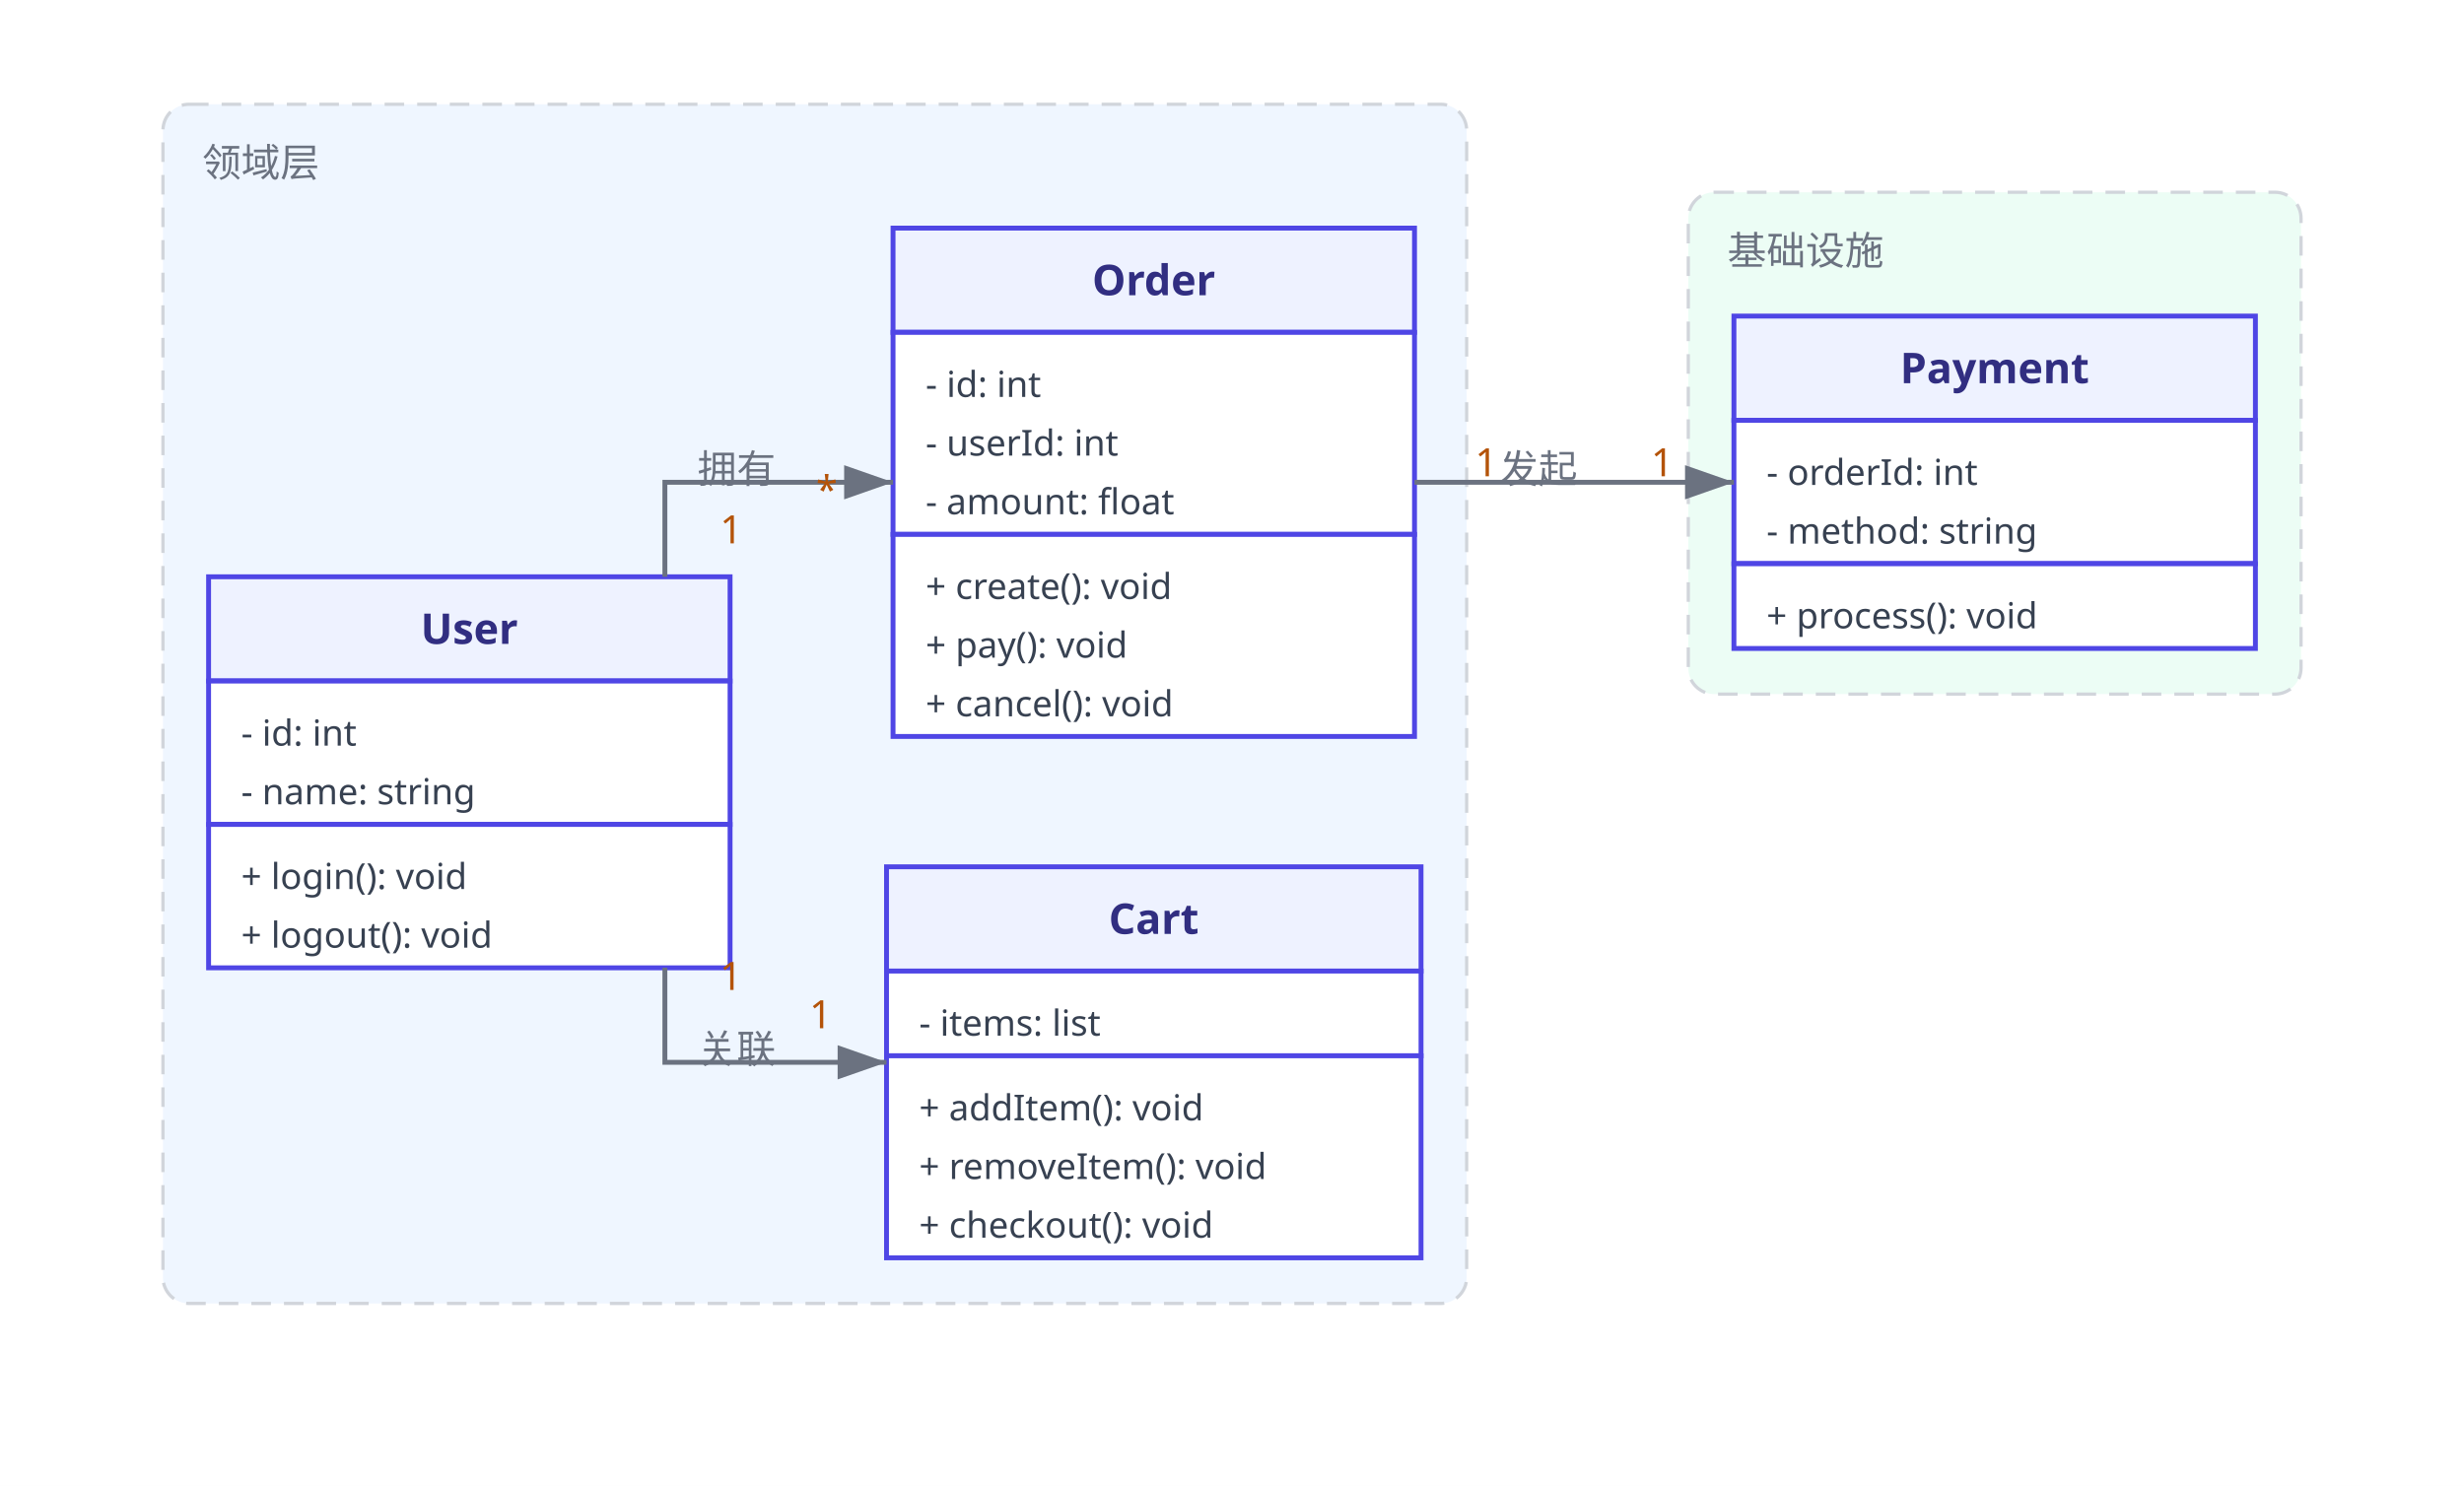
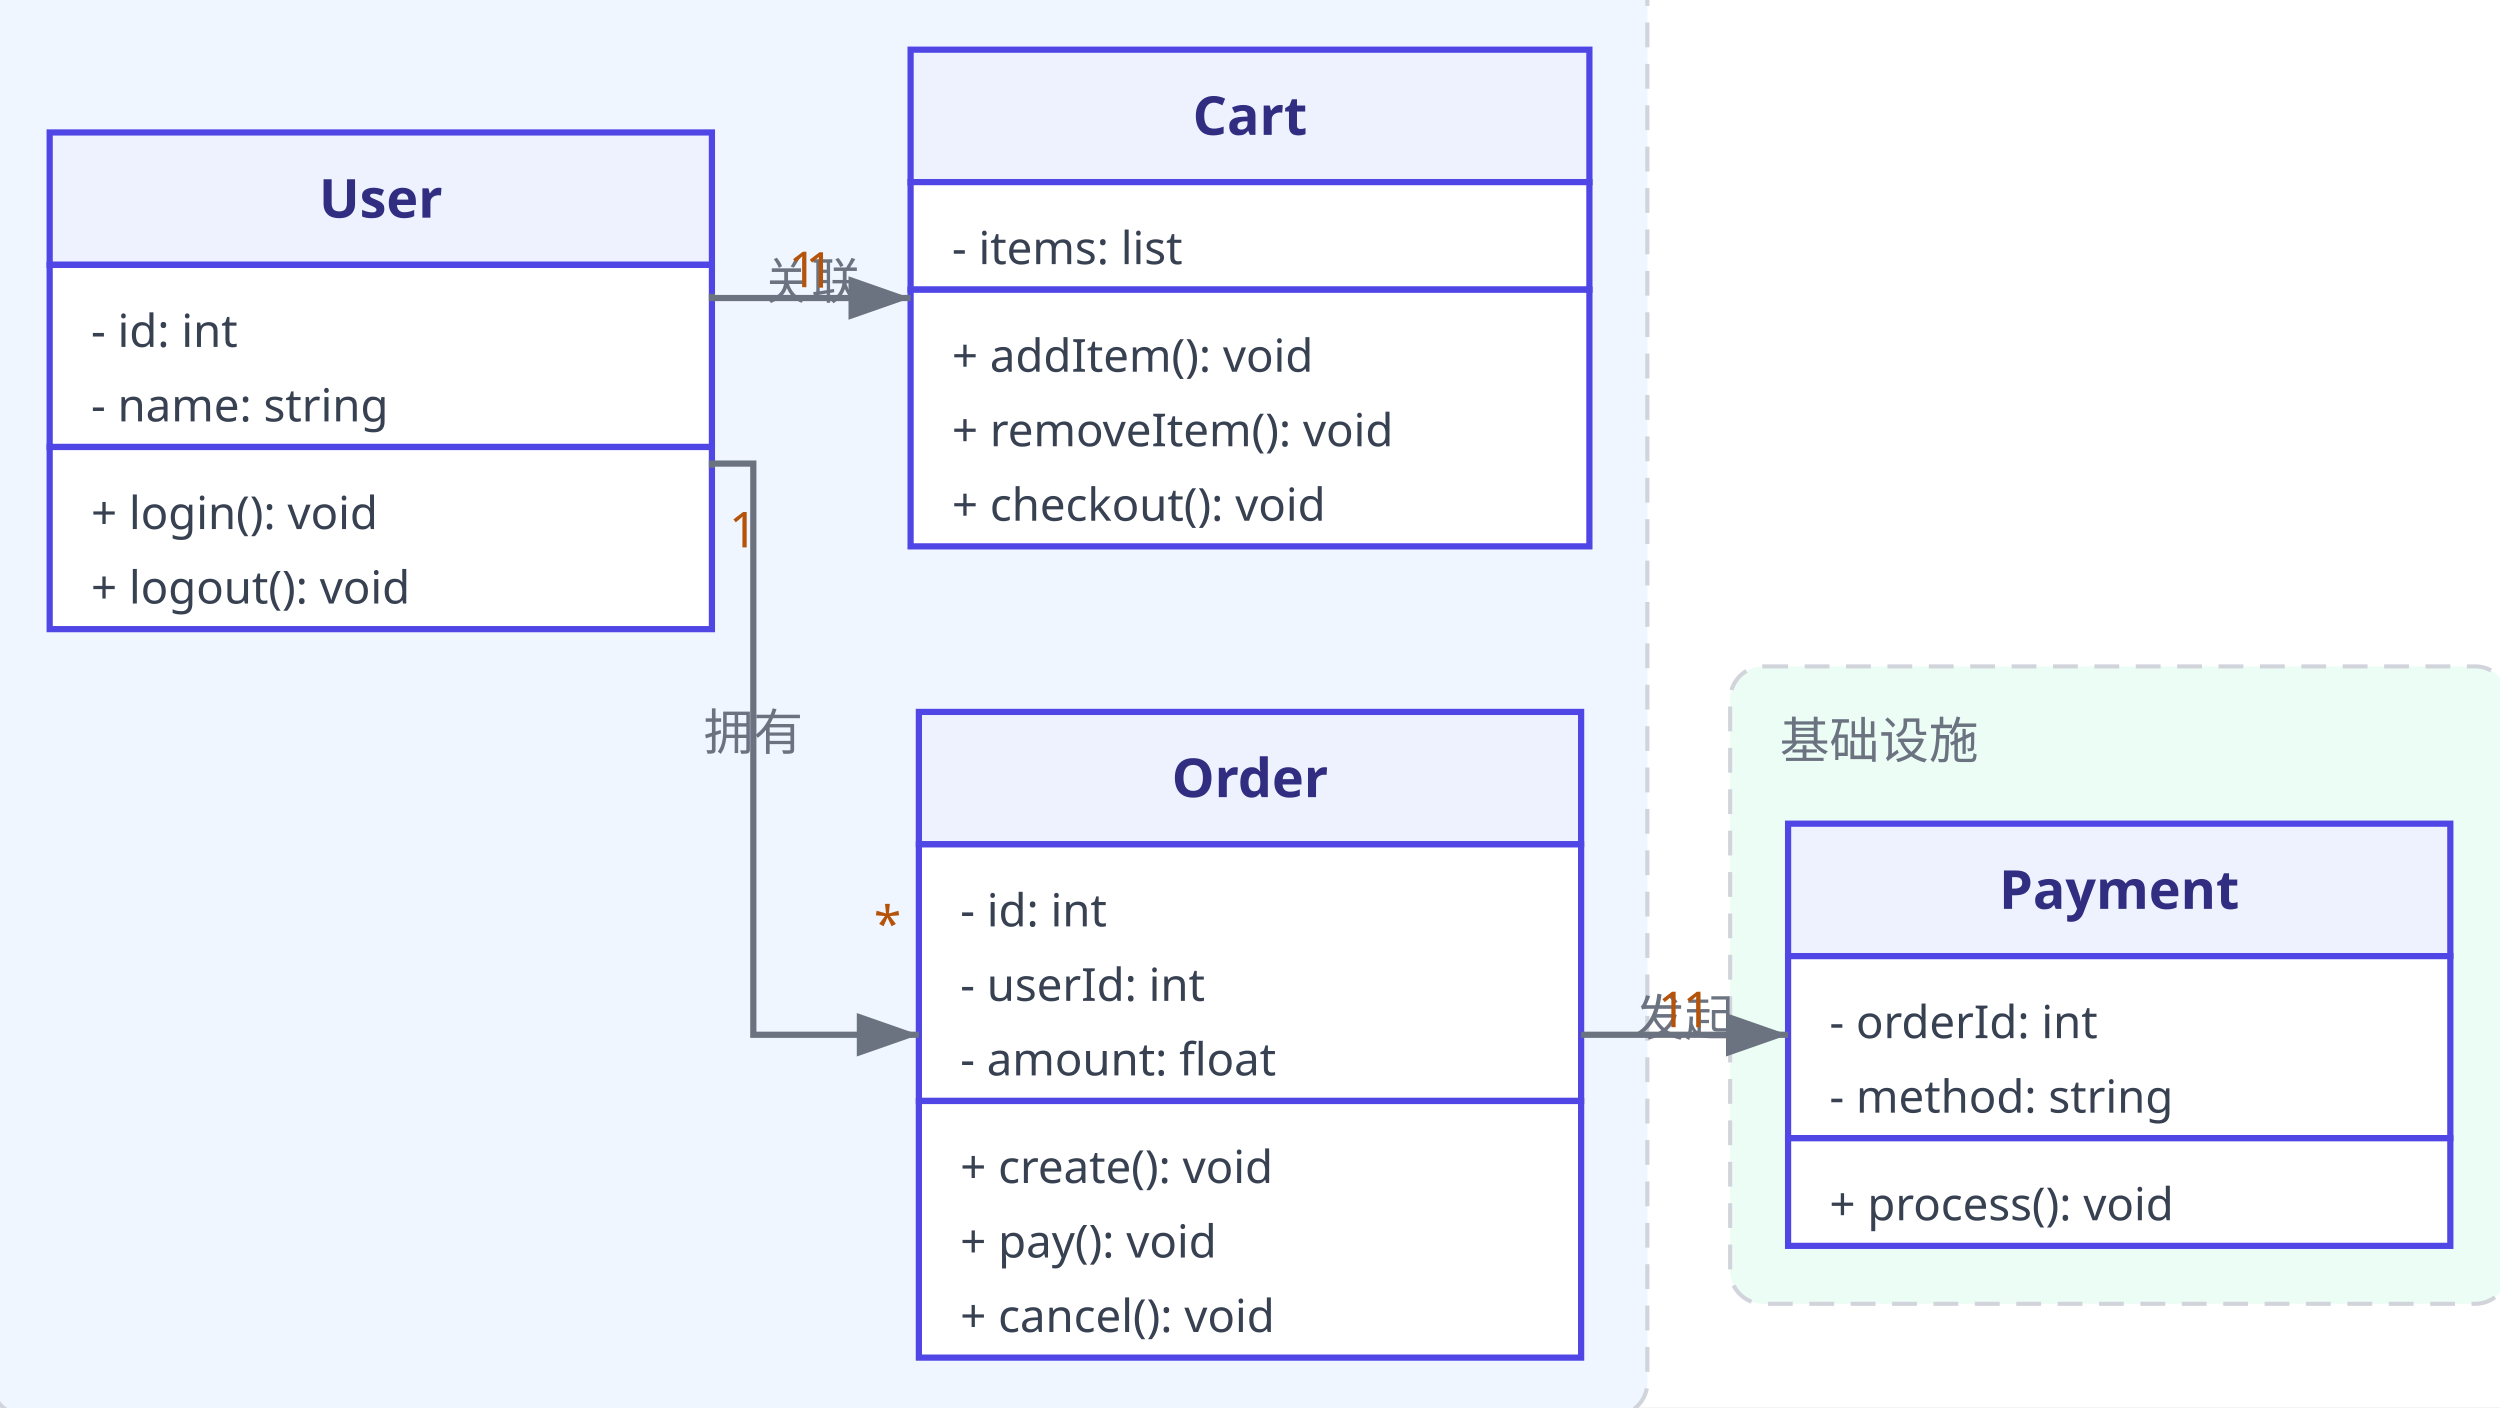
- <svg xmlns="http://www.w3.org/2000/svg" width="756" height="456" viewBox="0 0 756 456">
+ <svg xmlns="http://www.w3.org/2000/svg" width="604" height="340" viewBox="0 0 604 340">
  <defs>
    <marker id="arrowhead" markerWidth="10" markerHeight="7" refX="10" refY="3.5" orient="auto">
      <polygon points="0 0, 10 3.5, 0 7" fill="#6b7280" />
    </marker>
    <marker id="arrowhead-purple" markerWidth="10" markerHeight="7" refX="10" refY="3.5" orient="auto">
      <polygon points="0 0, 10 3.5, 0 7" fill="#7c3aed" />
    </marker>
  </defs>
  <style>.lgdl-anchors,.lgdl-edge-anchors{opacity:0;pointer-events:none;transition:opacity .12s ease}.lgdl-node:hover + .lgdl-anchors,.lgdl-class:hover + .lgdl-anchors,.lgdl-group:hover + .lgdl-anchors,.lgdl-lane:hover + .lgdl-anchors{opacity:1}.lgdl-edge:hover + .lgdl-edge-anchors,.lgdl-aggregate-edge:hover + .lgdl-edge-anchors{opacity:1}.lgdl-node.lgdl-hovered + .lgdl-anchors,.lgdl-class.lgdl-hovered + .lgdl-anchors,.lgdl-group.lgdl-hovered + .lgdl-anchors,.lgdl-lane.lgdl-hovered + .lgdl-anchors{opacity:1}.lgdl-edge.lgdl-hovered + .lgdl-edge-anchors,.lgdl-aggregate-edge.lgdl-hovered + .lgdl-edge-anchors{opacity:1}.lgdl-hovered{filter:drop-shadow(0 0 3px rgba(79,70,229,.65))}</style>
-   <rect x="0" y="0" width="756" height="456" fill="#ffffff" />
+   <rect x="0" y="0" width="604" height="340" fill="#ffffff" />
  <g class="lgdl-group" data-lgdl-loc="groups[0]">
-     <rect x="50" y="32" width="400" height="368" rx="8" fill="#eff6ff" stroke="#d1d5db" stroke-dasharray="6 4" />
-     <text x="62" y="50" font-family="'Segoe UI', 'PingFang SC', 'Microsoft YaHei', sans-serif" font-size="12" fill="#6b7280" text-anchor="start" dominant-baseline="middle">领域层</text>
-   </g>
-   <g class="lgdl-anchors">
-     <circle cx="450.0" cy="216.0" r="3" fill="#64748b" />
-     <circle cx="450.0" cy="269.6" r="3" fill="#64748b" />
-     <circle cx="450.0" cy="331.5" r="3" fill="#64748b" />
-     <circle cx="434.0" cy="400.0" r="3" fill="#64748b" />
-     <circle cx="356.2" cy="400.0" r="3" fill="#64748b" />
-     <circle cx="299.3" cy="400.0" r="3" fill="#64748b" />
-     <circle cx="250.0" cy="400.0" r="3" fill="#64748b" />
-     <circle cx="200.7" cy="400.0" r="3" fill="#64748b" />
-     <circle cx="143.8" cy="400.0" r="3" fill="#64748b" />
-     <circle cx="66.0" cy="400.0" r="3" fill="#64748b" />
-     <circle cx="50.0" cy="331.5" r="3" fill="#64748b" />
-     <circle cx="50.0" cy="269.6" r="3" fill="#64748b" />
-     <circle cx="50.0" cy="216.0" r="3" fill="#64748b" />
-     <circle cx="50.0" cy="162.4" r="3" fill="#64748b" />
-     <circle cx="50.0" cy="100.5" r="3" fill="#64748b" />
-     <circle cx="66.0" cy="32.0" r="3" fill="#64748b" />
-     <circle cx="143.8" cy="32.0" r="3" fill="#64748b" />
-     <circle cx="200.7" cy="32.0" r="3" fill="#64748b" />
-     <circle cx="250.0" cy="32.0" r="3" fill="#64748b" />
-     <circle cx="299.3" cy="32.0" r="3" fill="#64748b" />
-     <circle cx="356.2" cy="32.0" r="3" fill="#64748b" />
-     <circle cx="434.0" cy="32.0" r="3" fill="#64748b" />
-     <circle cx="450.0" cy="100.5" r="3" fill="#64748b" />
-     <circle cx="450.0" cy="162.4" r="3" fill="#64748b" />
+     <rect x="-2" y="-26" width="400" height="368" rx="8" fill="#eff6ff" stroke="#d1d5db" stroke-dasharray="6 4" />
+     <text x="10" y="-8" font-family="'Segoe UI', 'PingFang SC', 'Microsoft YaHei', sans-serif" font-size="12" fill="#6b7280" text-anchor="start" dominant-baseline="middle">领域层</text>
+   </g>
+   <g class="lgdl-anchors">
+     <circle cx="398.0" cy="158.0" r="3" fill="#64748b" />
+     <circle cx="398.0" cy="211.6" r="3" fill="#64748b" />
+     <circle cx="398.0" cy="273.5" r="3" fill="#64748b" />
+     <circle cx="382.0" cy="342.0" r="3" fill="#64748b" />
+     <circle cx="304.2" cy="342.0" r="3" fill="#64748b" />
+     <circle cx="247.3" cy="342.0" r="3" fill="#64748b" />
+     <circle cx="198.0" cy="342.0" r="3" fill="#64748b" />
+     <circle cx="148.7" cy="342.0" r="3" fill="#64748b" />
+     <circle cx="91.8" cy="342.0" r="3" fill="#64748b" />
+     <circle cx="14.0" cy="342.0" r="3" fill="#64748b" />
+     <circle cx="-2.0" cy="273.5" r="3" fill="#64748b" />
+     <circle cx="-2.0" cy="211.6" r="3" fill="#64748b" />
+     <circle cx="-2.0" cy="158.0" r="3" fill="#64748b" />
+     <circle cx="-2.0" cy="104.4" r="3" fill="#64748b" />
+     <circle cx="-2.0" cy="42.5" r="3" fill="#64748b" />
+     <circle cx="14.0" cy="-26.0" r="3" fill="#64748b" />
+     <circle cx="91.8" cy="-26.0" r="3" fill="#64748b" />
+     <circle cx="148.7" cy="-26.0" r="3" fill="#64748b" />
+     <circle cx="198.0" cy="-26.0" r="3" fill="#64748b" />
+     <circle cx="247.3" cy="-26.0" r="3" fill="#64748b" />
+     <circle cx="304.2" cy="-26.0" r="3" fill="#64748b" />
+     <circle cx="382.0" cy="-26.0" r="3" fill="#64748b" />
+     <circle cx="398.0" cy="42.5" r="3" fill="#64748b" />
+     <circle cx="398.0" cy="104.4" r="3" fill="#64748b" />
  </g>
  <g class="lgdl-group" data-lgdl-loc="groups[1]">
-     <rect x="518" y="59" width="188" height="154" rx="8" fill="#ecfdf5" stroke="#d1d5db" stroke-dasharray="6 4" />
-     <text x="530" y="77" font-family="'Segoe UI', 'PingFang SC', 'Microsoft YaHei', sans-serif" font-size="12" fill="#6b7280" text-anchor="start" dominant-baseline="middle">基础设施</text>
-   </g>
-   <g class="lgdl-anchors">
-     <circle cx="706.0" cy="136.0" r="3" fill="#64748b" />
-     <circle cx="706.0" cy="161.2" r="3" fill="#64748b" />
-     <circle cx="706.0" cy="190.3" r="3" fill="#64748b" />
-     <circle cx="689.0" cy="213.0" r="3" fill="#64748b" />
-     <circle cx="656.5" cy="213.0" r="3" fill="#64748b" />
-     <circle cx="632.6" cy="213.0" r="3" fill="#64748b" />
-     <circle cx="612.0" cy="213.0" r="3" fill="#64748b" />
-     <circle cx="591.4" cy="213.0" r="3" fill="#64748b" />
-     <circle cx="567.5" cy="213.0" r="3" fill="#64748b" />
-     <circle cx="535.0" cy="213.0" r="3" fill="#64748b" />
-     <circle cx="518.0" cy="190.3" r="3" fill="#64748b" />
-     <circle cx="518.0" cy="161.2" r="3" fill="#64748b" />
-     <circle cx="518.0" cy="136.0" r="3" fill="#64748b" />
-     <circle cx="518.0" cy="110.8" r="3" fill="#64748b" />
-     <circle cx="518.0" cy="81.7" r="3" fill="#64748b" />
-     <circle cx="535.0" cy="59.0" r="3" fill="#64748b" />
-     <circle cx="567.5" cy="59.0" r="3" fill="#64748b" />
-     <circle cx="591.4" cy="59.0" r="3" fill="#64748b" />
-     <circle cx="612.0" cy="59.0" r="3" fill="#64748b" />
-     <circle cx="632.6" cy="59.0" r="3" fill="#64748b" />
-     <circle cx="656.5" cy="59.0" r="3" fill="#64748b" />
-     <circle cx="689.0" cy="59.0" r="3" fill="#64748b" />
-     <circle cx="706.0" cy="81.7" r="3" fill="#64748b" />
-     <circle cx="706.0" cy="110.8" r="3" fill="#64748b" />
+     <rect x="418" y="161" width="188" height="154" rx="8" fill="#ecfdf5" stroke="#d1d5db" stroke-dasharray="6 4" />
+     <text x="430" y="179" font-family="'Segoe UI', 'PingFang SC', 'Microsoft YaHei', sans-serif" font-size="12" fill="#6b7280" text-anchor="start" dominant-baseline="middle">基础设施</text>
+   </g>
+   <g class="lgdl-anchors">
+     <circle cx="606.0" cy="238.0" r="3" fill="#64748b" />
+     <circle cx="606.0" cy="263.2" r="3" fill="#64748b" />
+     <circle cx="606.0" cy="292.3" r="3" fill="#64748b" />
+     <circle cx="589.0" cy="315.0" r="3" fill="#64748b" />
+     <circle cx="556.5" cy="315.0" r="3" fill="#64748b" />
+     <circle cx="532.6" cy="315.0" r="3" fill="#64748b" />
+     <circle cx="512.0" cy="315.0" r="3" fill="#64748b" />
+     <circle cx="491.4" cy="315.0" r="3" fill="#64748b" />
+     <circle cx="467.5" cy="315.0" r="3" fill="#64748b" />
+     <circle cx="435.0" cy="315.0" r="3" fill="#64748b" />
+     <circle cx="418.0" cy="292.3" r="3" fill="#64748b" />
+     <circle cx="418.0" cy="263.2" r="3" fill="#64748b" />
+     <circle cx="418.0" cy="238.0" r="3" fill="#64748b" />
+     <circle cx="418.0" cy="212.8" r="3" fill="#64748b" />
+     <circle cx="418.0" cy="183.7" r="3" fill="#64748b" />
+     <circle cx="435.0" cy="161.0" r="3" fill="#64748b" />
+     <circle cx="467.5" cy="161.0" r="3" fill="#64748b" />
+     <circle cx="491.4" cy="161.0" r="3" fill="#64748b" />
+     <circle cx="512.0" cy="161.0" r="3" fill="#64748b" />
+     <circle cx="532.6" cy="161.0" r="3" fill="#64748b" />
+     <circle cx="556.5" cy="161.0" r="3" fill="#64748b" />
+     <circle cx="589.0" cy="161.0" r="3" fill="#64748b" />
+     <circle cx="606.0" cy="183.7" r="3" fill="#64748b" />
+     <circle cx="606.0" cy="212.8" r="3" fill="#64748b" />
  </g>
  <g class="lgdl-class" data-lgdl-loc="nodes[0]">
-     <rect x="64" y="177" width="160" height="32" fill="#eef2ff" stroke="#4f46e5" stroke-width="1.5" />
-     <text x="144" y="193" font-family="'Segoe UI', 'PingFang SC', 'Microsoft YaHei', sans-serif" font-size="13" font-weight="bold" fill="#312e81" text-anchor="middle" dominant-baseline="middle">User</text>
-     <line x1="64" y1="209" x2="224" y2="209" stroke="#4f46e5" stroke-width="1.5" />
-     <rect x="64" y="209" width="160" height="44" fill="#ffffff" stroke="#4f46e5" stroke-width="1.5" />
-     <text data-lgdl-loc="nodes[0].members[0]" x="74" y="225" font-family="'Segoe UI', 'PingFang SC', 'Microsoft YaHei', sans-serif" font-size="11" fill="#374151" text-anchor="start" dominant-baseline="middle">- id: int</text>
-     <text data-lgdl-loc="nodes[0].members[1]" x="74" y="243" font-family="'Segoe UI', 'PingFang SC', 'Microsoft YaHei', sans-serif" font-size="11" fill="#374151" text-anchor="start" dominant-baseline="middle">- name: string</text>
-     <line x1="64" y1="253" x2="224" y2="253" stroke="#4f46e5" stroke-width="1.5" />
-     <rect x="64" y="253" width="160" height="44" fill="#ffffff" stroke="#4f46e5" stroke-width="1.5" />
-     <text data-lgdl-loc="nodes[0].members[2]" x="74" y="269" font-family="'Segoe UI', 'PingFang SC', 'Microsoft YaHei', sans-serif" font-size="11" fill="#374151" text-anchor="start" dominant-baseline="middle">+ login(): void</text>
-     <text data-lgdl-loc="nodes[0].members[3]" x="74" y="287" font-family="'Segoe UI', 'PingFang SC', 'Microsoft YaHei', sans-serif" font-size="11" fill="#374151" text-anchor="start" dominant-baseline="middle">+ logout(): void</text>
-   </g>
-   <g class="lgdl-anchors">
-     <circle cx="224.0" cy="237.0" r="3" fill="#4f46e5" />
-     <circle cx="224.0" cy="258.4" r="3" fill="#4f46e5" />
-     <circle cx="224.0" cy="283.2" r="3" fill="#4f46e5" />
-     <circle cx="204.0" cy="297.0" r="3" fill="#4f46e5" />
-     <circle cx="178.6" cy="297.0" r="3" fill="#4f46e5" />
-     <circle cx="160.1" cy="297.0" r="3" fill="#4f46e5" />
-     <circle cx="144.0" cy="297.0" r="3" fill="#4f46e5" />
-     <circle cx="127.9" cy="297.0" r="3" fill="#4f46e5" />
-     <circle cx="109.4" cy="297.0" r="3" fill="#4f46e5" />
-     <circle cx="84.0" cy="297.0" r="3" fill="#4f46e5" />
-     <circle cx="64.0" cy="283.2" r="3" fill="#4f46e5" />
-     <circle cx="64.0" cy="258.4" r="3" fill="#4f46e5" />
-     <circle cx="64.0" cy="237.0" r="3" fill="#4f46e5" />
-     <circle cx="64.0" cy="215.6" r="3" fill="#4f46e5" />
-     <circle cx="64.0" cy="190.8" r="3" fill="#4f46e5" />
-     <circle cx="84.0" cy="177.0" r="3" fill="#4f46e5" />
-     <circle cx="109.4" cy="177.0" r="3" fill="#4f46e5" />
-     <circle cx="127.9" cy="177.0" r="3" fill="#4f46e5" />
-     <circle cx="144.0" cy="177.0" r="3" fill="#4f46e5" />
-     <circle cx="160.1" cy="177.0" r="3" fill="#4f46e5" />
-     <circle cx="178.6" cy="177.0" r="3" fill="#4f46e5" />
-     <circle cx="204.0" cy="177.0" r="3" fill="#4f46e5" />
-     <circle cx="224.0" cy="190.8" r="3" fill="#4f46e5" />
-     <circle cx="224.0" cy="215.6" r="3" fill="#4f46e5" />
+     <rect x="12" y="32" width="160" height="32" fill="#eef2ff" stroke="#4f46e5" stroke-width="1.5" />
+     <text x="92" y="48" font-family="'Segoe UI', 'PingFang SC', 'Microsoft YaHei', sans-serif" font-size="13" font-weight="bold" fill="#312e81" text-anchor="middle" dominant-baseline="middle">User</text>
+     <line x1="12" y1="64" x2="172" y2="64" stroke="#4f46e5" stroke-width="1.5" />
+     <rect x="12" y="64" width="160" height="44" fill="#ffffff" stroke="#4f46e5" stroke-width="1.5" />
+     <text data-lgdl-loc="nodes[0].members[0]" x="22" y="80" font-family="'Segoe UI', 'PingFang SC', 'Microsoft YaHei', sans-serif" font-size="11" fill="#374151" text-anchor="start" dominant-baseline="middle">- id: int</text>
+     <text data-lgdl-loc="nodes[0].members[1]" x="22" y="98" font-family="'Segoe UI', 'PingFang SC', 'Microsoft YaHei', sans-serif" font-size="11" fill="#374151" text-anchor="start" dominant-baseline="middle">- name: string</text>
+     <line x1="12" y1="108" x2="172" y2="108" stroke="#4f46e5" stroke-width="1.5" />
+     <rect x="12" y="108" width="160" height="44" fill="#ffffff" stroke="#4f46e5" stroke-width="1.5" />
+     <text data-lgdl-loc="nodes[0].members[2]" x="22" y="124" font-family="'Segoe UI', 'PingFang SC', 'Microsoft YaHei', sans-serif" font-size="11" fill="#374151" text-anchor="start" dominant-baseline="middle">+ login(): void</text>
+     <text data-lgdl-loc="nodes[0].members[3]" x="22" y="142" font-family="'Segoe UI', 'PingFang SC', 'Microsoft YaHei', sans-serif" font-size="11" fill="#374151" text-anchor="start" dominant-baseline="middle">+ logout(): void</text>
+   </g>
+   <g class="lgdl-anchors">
+     <circle cx="172.0" cy="92.0" r="3" fill="#4f46e5" />
+     <circle cx="172.0" cy="113.4" r="3" fill="#4f46e5" />
+     <circle cx="172.0" cy="138.2" r="3" fill="#4f46e5" />
+     <circle cx="152.0" cy="152.0" r="3" fill="#4f46e5" />
+     <circle cx="126.6" cy="152.0" r="3" fill="#4f46e5" />
+     <circle cx="108.1" cy="152.0" r="3" fill="#4f46e5" />
+     <circle cx="92.0" cy="152.0" r="3" fill="#4f46e5" />
+     <circle cx="75.9" cy="152.0" r="3" fill="#4f46e5" />
+     <circle cx="57.4" cy="152.0" r="3" fill="#4f46e5" />
+     <circle cx="32.0" cy="152.0" r="3" fill="#4f46e5" />
+     <circle cx="12.0" cy="138.2" r="3" fill="#4f46e5" />
+     <circle cx="12.0" cy="113.4" r="3" fill="#4f46e5" />
+     <circle cx="12.0" cy="92.0" r="3" fill="#4f46e5" />
+     <circle cx="12.0" cy="70.6" r="3" fill="#4f46e5" />
+     <circle cx="12.0" cy="45.8" r="3" fill="#4f46e5" />
+     <circle cx="32.0" cy="32.0" r="3" fill="#4f46e5" />
+     <circle cx="57.4" cy="32.0" r="3" fill="#4f46e5" />
+     <circle cx="75.9" cy="32.0" r="3" fill="#4f46e5" />
+     <circle cx="92.0" cy="32.0" r="3" fill="#4f46e5" />
+     <circle cx="108.1" cy="32.0" r="3" fill="#4f46e5" />
+     <circle cx="126.6" cy="32.0" r="3" fill="#4f46e5" />
+     <circle cx="152.0" cy="32.0" r="3" fill="#4f46e5" />
+     <circle cx="172.0" cy="45.8" r="3" fill="#4f46e5" />
+     <circle cx="172.0" cy="70.6" r="3" fill="#4f46e5" />
  </g>
  <g class="lgdl-class" data-lgdl-loc="nodes[1]">
-     <rect x="274" y="70" width="160" height="32" fill="#eef2ff" stroke="#4f46e5" stroke-width="1.5" />
-     <text x="354" y="86" font-family="'Segoe UI', 'PingFang SC', 'Microsoft YaHei', sans-serif" font-size="13" font-weight="bold" fill="#312e81" text-anchor="middle" dominant-baseline="middle">Order</text>
-     <line x1="274" y1="102" x2="434" y2="102" stroke="#4f46e5" stroke-width="1.5" />
-     <rect x="274" y="102" width="160" height="62" fill="#ffffff" stroke="#4f46e5" stroke-width="1.5" />
-     <text data-lgdl-loc="nodes[1].members[0]" x="284" y="118" font-family="'Segoe UI', 'PingFang SC', 'Microsoft YaHei', sans-serif" font-size="11" fill="#374151" text-anchor="start" dominant-baseline="middle">- id: int</text>
-     <text data-lgdl-loc="nodes[1].members[1]" x="284" y="136" font-family="'Segoe UI', 'PingFang SC', 'Microsoft YaHei', sans-serif" font-size="11" fill="#374151" text-anchor="start" dominant-baseline="middle">- userId: int</text>
-     <text data-lgdl-loc="nodes[1].members[2]" x="284" y="154" font-family="'Segoe UI', 'PingFang SC', 'Microsoft YaHei', sans-serif" font-size="11" fill="#374151" text-anchor="start" dominant-baseline="middle">- amount: float</text>
-     <line x1="274" y1="164" x2="434" y2="164" stroke="#4f46e5" stroke-width="1.5" />
-     <rect x="274" y="164" width="160" height="62" fill="#ffffff" stroke="#4f46e5" stroke-width="1.5" />
-     <text data-lgdl-loc="nodes[1].members[3]" x="284" y="180" font-family="'Segoe UI', 'PingFang SC', 'Microsoft YaHei', sans-serif" font-size="11" fill="#374151" text-anchor="start" dominant-baseline="middle">+ create(): void</text>
-     <text data-lgdl-loc="nodes[1].members[4]" x="284" y="198" font-family="'Segoe UI', 'PingFang SC', 'Microsoft YaHei', sans-serif" font-size="11" fill="#374151" text-anchor="start" dominant-baseline="middle">+ pay(): void</text>
-     <text data-lgdl-loc="nodes[1].members[5]" x="284" y="216" font-family="'Segoe UI', 'PingFang SC', 'Microsoft YaHei', sans-serif" font-size="11" fill="#374151" text-anchor="start" dominant-baseline="middle">+ cancel(): void</text>
-   </g>
-   <g class="lgdl-anchors">
-     <circle cx="434.0" cy="148.0" r="3" fill="#4f46e5" />
-     <circle cx="434.0" cy="169.4" r="3" fill="#4f46e5" />
-     <circle cx="434.0" cy="194.2" r="3" fill="#4f46e5" />
-     <circle cx="431.1" cy="225.1" r="3" fill="#4f46e5" />
-     <circle cx="399.0" cy="226.0" r="3" fill="#4f46e5" />
-     <circle cx="374.9" cy="226.0" r="3" fill="#4f46e5" />
-     <circle cx="354.0" cy="226.0" r="3" fill="#4f46e5" />
-     <circle cx="333.1" cy="226.0" r="3" fill="#4f46e5" />
-     <circle cx="309.0" cy="226.0" r="3" fill="#4f46e5" />
-     <circle cx="276.9" cy="225.1" r="3" fill="#4f46e5" />
-     <circle cx="274.0" cy="194.2" r="3" fill="#4f46e5" />
-     <circle cx="274.0" cy="169.4" r="3" fill="#4f46e5" />
-     <circle cx="274.0" cy="148.0" r="3" fill="#4f46e5" />
-     <circle cx="274.0" cy="126.6" r="3" fill="#4f46e5" />
-     <circle cx="274.0" cy="101.8" r="3" fill="#4f46e5" />
-     <circle cx="276.9" cy="70.9" r="3" fill="#4f46e5" />
-     <circle cx="309.0" cy="70.0" r="3" fill="#4f46e5" />
-     <circle cx="333.1" cy="70.0" r="3" fill="#4f46e5" />
-     <circle cx="354.0" cy="70.0" r="3" fill="#4f46e5" />
-     <circle cx="374.9" cy="70.0" r="3" fill="#4f46e5" />
-     <circle cx="399.0" cy="70.0" r="3" fill="#4f46e5" />
-     <circle cx="431.1" cy="70.9" r="3" fill="#4f46e5" />
-     <circle cx="434.0" cy="101.8" r="3" fill="#4f46e5" />
-     <circle cx="434.0" cy="126.6" r="3" fill="#4f46e5" />
+     <rect x="222" y="172" width="160" height="32" fill="#eef2ff" stroke="#4f46e5" stroke-width="1.5" />
+     <text x="302" y="188" font-family="'Segoe UI', 'PingFang SC', 'Microsoft YaHei', sans-serif" font-size="13" font-weight="bold" fill="#312e81" text-anchor="middle" dominant-baseline="middle">Order</text>
+     <line x1="222" y1="204" x2="382" y2="204" stroke="#4f46e5" stroke-width="1.5" />
+     <rect x="222" y="204" width="160" height="62" fill="#ffffff" stroke="#4f46e5" stroke-width="1.5" />
+     <text data-lgdl-loc="nodes[1].members[0]" x="232" y="220" font-family="'Segoe UI', 'PingFang SC', 'Microsoft YaHei', sans-serif" font-size="11" fill="#374151" text-anchor="start" dominant-baseline="middle">- id: int</text>
+     <text data-lgdl-loc="nodes[1].members[1]" x="232" y="238" font-family="'Segoe UI', 'PingFang SC', 'Microsoft YaHei', sans-serif" font-size="11" fill="#374151" text-anchor="start" dominant-baseline="middle">- userId: int</text>
+     <text data-lgdl-loc="nodes[1].members[2]" x="232" y="256" font-family="'Segoe UI', 'PingFang SC', 'Microsoft YaHei', sans-serif" font-size="11" fill="#374151" text-anchor="start" dominant-baseline="middle">- amount: float</text>
+     <line x1="222" y1="266" x2="382" y2="266" stroke="#4f46e5" stroke-width="1.5" />
+     <rect x="222" y="266" width="160" height="62" fill="#ffffff" stroke="#4f46e5" stroke-width="1.5" />
+     <text data-lgdl-loc="nodes[1].members[3]" x="232" y="282" font-family="'Segoe UI', 'PingFang SC', 'Microsoft YaHei', sans-serif" font-size="11" fill="#374151" text-anchor="start" dominant-baseline="middle">+ create(): void</text>
+     <text data-lgdl-loc="nodes[1].members[4]" x="232" y="300" font-family="'Segoe UI', 'PingFang SC', 'Microsoft YaHei', sans-serif" font-size="11" fill="#374151" text-anchor="start" dominant-baseline="middle">+ pay(): void</text>
+     <text data-lgdl-loc="nodes[1].members[5]" x="232" y="318" font-family="'Segoe UI', 'PingFang SC', 'Microsoft YaHei', sans-serif" font-size="11" fill="#374151" text-anchor="start" dominant-baseline="middle">+ cancel(): void</text>
+   </g>
+   <g class="lgdl-anchors">
+     <circle cx="382.0" cy="250.0" r="3" fill="#4f46e5" />
+     <circle cx="382.0" cy="271.4" r="3" fill="#4f46e5" />
+     <circle cx="382.0" cy="296.2" r="3" fill="#4f46e5" />
+     <circle cx="379.1" cy="327.1" r="3" fill="#4f46e5" />
+     <circle cx="347.0" cy="328.0" r="3" fill="#4f46e5" />
+     <circle cx="322.9" cy="328.0" r="3" fill="#4f46e5" />
+     <circle cx="302.0" cy="328.0" r="3" fill="#4f46e5" />
+     <circle cx="281.1" cy="328.0" r="3" fill="#4f46e5" />
+     <circle cx="257.0" cy="328.0" r="3" fill="#4f46e5" />
+     <circle cx="224.9" cy="327.1" r="3" fill="#4f46e5" />
+     <circle cx="222.0" cy="296.2" r="3" fill="#4f46e5" />
+     <circle cx="222.0" cy="271.4" r="3" fill="#4f46e5" />
+     <circle cx="222.0" cy="250.0" r="3" fill="#4f46e5" />
+     <circle cx="222.0" cy="228.6" r="3" fill="#4f46e5" />
+     <circle cx="222.0" cy="203.8" r="3" fill="#4f46e5" />
+     <circle cx="224.9" cy="172.9" r="3" fill="#4f46e5" />
+     <circle cx="257.0" cy="172.0" r="3" fill="#4f46e5" />
+     <circle cx="281.1" cy="172.0" r="3" fill="#4f46e5" />
+     <circle cx="302.0" cy="172.0" r="3" fill="#4f46e5" />
+     <circle cx="322.9" cy="172.0" r="3" fill="#4f46e5" />
+     <circle cx="347.0" cy="172.0" r="3" fill="#4f46e5" />
+     <circle cx="379.1" cy="172.9" r="3" fill="#4f46e5" />
+     <circle cx="382.0" cy="203.8" r="3" fill="#4f46e5" />
+     <circle cx="382.0" cy="228.6" r="3" fill="#4f46e5" />
  </g>
  <g class="lgdl-class" data-lgdl-loc="nodes[2]">
-     <rect x="532" y="97" width="160" height="32" fill="#eef2ff" stroke="#4f46e5" stroke-width="1.5" />
-     <text x="612" y="113" font-family="'Segoe UI', 'PingFang SC', 'Microsoft YaHei', sans-serif" font-size="13" font-weight="bold" fill="#312e81" text-anchor="middle" dominant-baseline="middle">Payment</text>
-     <line x1="532" y1="129" x2="692" y2="129" stroke="#4f46e5" stroke-width="1.5" />
-     <rect x="532" y="129" width="160" height="44" fill="#ffffff" stroke="#4f46e5" stroke-width="1.5" />
-     <text data-lgdl-loc="nodes[2].members[0]" x="542" y="145" font-family="'Segoe UI', 'PingFang SC', 'Microsoft YaHei', sans-serif" font-size="11" fill="#374151" text-anchor="start" dominant-baseline="middle">- orderId: int</text>
-     <text data-lgdl-loc="nodes[2].members[1]" x="542" y="163" font-family="'Segoe UI', 'PingFang SC', 'Microsoft YaHei', sans-serif" font-size="11" fill="#374151" text-anchor="start" dominant-baseline="middle">- method: string</text>
-     <line x1="532" y1="173" x2="692" y2="173" stroke="#4f46e5" stroke-width="1.5" />
-     <rect x="532" y="173" width="160" height="26" fill="#ffffff" stroke="#4f46e5" stroke-width="1.5" />
-     <text data-lgdl-loc="nodes[2].members[2]" x="542" y="189" font-family="'Segoe UI', 'PingFang SC', 'Microsoft YaHei', sans-serif" font-size="11" fill="#374151" text-anchor="start" dominant-baseline="middle">+ process(): void</text>
-   </g>
-   <g class="lgdl-anchors">
-     <circle cx="692.0" cy="148.0" r="3" fill="#4f46e5" />
-     <circle cx="692.0" cy="169.4" r="3" fill="#4f46e5" />
-     <circle cx="691.9" cy="194.1" r="3" fill="#4f46e5" />
-     <circle cx="663.0" cy="199.0" r="3" fill="#4f46e5" />
-     <circle cx="641.4" cy="199.0" r="3" fill="#4f46e5" />
-     <circle cx="625.7" cy="199.0" r="3" fill="#4f46e5" />
-     <circle cx="612.0" cy="199.0" r="3" fill="#4f46e5" />
-     <circle cx="598.3" cy="199.0" r="3" fill="#4f46e5" />
-     <circle cx="582.6" cy="199.0" r="3" fill="#4f46e5" />
-     <circle cx="561.0" cy="199.0" r="3" fill="#4f46e5" />
-     <circle cx="532.1" cy="194.1" r="3" fill="#4f46e5" />
-     <circle cx="532.0" cy="169.4" r="3" fill="#4f46e5" />
-     <circle cx="532.0" cy="148.0" r="3" fill="#4f46e5" />
-     <circle cx="532.0" cy="126.6" r="3" fill="#4f46e5" />
-     <circle cx="532.1" cy="101.9" r="3" fill="#4f46e5" />
-     <circle cx="561.0" cy="97.0" r="3" fill="#4f46e5" />
-     <circle cx="582.6" cy="97.0" r="3" fill="#4f46e5" />
-     <circle cx="598.3" cy="97.0" r="3" fill="#4f46e5" />
-     <circle cx="612.0" cy="97.0" r="3" fill="#4f46e5" />
-     <circle cx="625.7" cy="97.0" r="3" fill="#4f46e5" />
-     <circle cx="641.4" cy="97.0" r="3" fill="#4f46e5" />
-     <circle cx="663.0" cy="97.0" r="3" fill="#4f46e5" />
-     <circle cx="691.9" cy="101.9" r="3" fill="#4f46e5" />
-     <circle cx="692.0" cy="126.6" r="3" fill="#4f46e5" />
+     <rect x="432" y="199" width="160" height="32" fill="#eef2ff" stroke="#4f46e5" stroke-width="1.5" />
+     <text x="512" y="215" font-family="'Segoe UI', 'PingFang SC', 'Microsoft YaHei', sans-serif" font-size="13" font-weight="bold" fill="#312e81" text-anchor="middle" dominant-baseline="middle">Payment</text>
+     <line x1="432" y1="231" x2="592" y2="231" stroke="#4f46e5" stroke-width="1.5" />
+     <rect x="432" y="231" width="160" height="44" fill="#ffffff" stroke="#4f46e5" stroke-width="1.5" />
+     <text data-lgdl-loc="nodes[2].members[0]" x="442" y="247" font-family="'Segoe UI', 'PingFang SC', 'Microsoft YaHei', sans-serif" font-size="11" fill="#374151" text-anchor="start" dominant-baseline="middle">- orderId: int</text>
+     <text data-lgdl-loc="nodes[2].members[1]" x="442" y="265" font-family="'Segoe UI', 'PingFang SC', 'Microsoft YaHei', sans-serif" font-size="11" fill="#374151" text-anchor="start" dominant-baseline="middle">- method: string</text>
+     <line x1="432" y1="275" x2="592" y2="275" stroke="#4f46e5" stroke-width="1.5" />
+     <rect x="432" y="275" width="160" height="26" fill="#ffffff" stroke="#4f46e5" stroke-width="1.5" />
+     <text data-lgdl-loc="nodes[2].members[2]" x="442" y="291" font-family="'Segoe UI', 'PingFang SC', 'Microsoft YaHei', sans-serif" font-size="11" fill="#374151" text-anchor="start" dominant-baseline="middle">+ process(): void</text>
+   </g>
+   <g class="lgdl-anchors">
+     <circle cx="592.0" cy="250.0" r="3" fill="#4f46e5" />
+     <circle cx="592.0" cy="271.4" r="3" fill="#4f46e5" />
+     <circle cx="591.9" cy="296.1" r="3" fill="#4f46e5" />
+     <circle cx="563.0" cy="301.0" r="3" fill="#4f46e5" />
+     <circle cx="541.4" cy="301.0" r="3" fill="#4f46e5" />
+     <circle cx="525.7" cy="301.0" r="3" fill="#4f46e5" />
+     <circle cx="512.0" cy="301.0" r="3" fill="#4f46e5" />
+     <circle cx="498.3" cy="301.0" r="3" fill="#4f46e5" />
+     <circle cx="482.6" cy="301.0" r="3" fill="#4f46e5" />
+     <circle cx="461.0" cy="301.0" r="3" fill="#4f46e5" />
+     <circle cx="432.1" cy="296.1" r="3" fill="#4f46e5" />
+     <circle cx="432.0" cy="271.4" r="3" fill="#4f46e5" />
+     <circle cx="432.0" cy="250.0" r="3" fill="#4f46e5" />
+     <circle cx="432.0" cy="228.6" r="3" fill="#4f46e5" />
+     <circle cx="432.1" cy="203.9" r="3" fill="#4f46e5" />
+     <circle cx="461.0" cy="199.0" r="3" fill="#4f46e5" />
+     <circle cx="482.6" cy="199.0" r="3" fill="#4f46e5" />
+     <circle cx="498.3" cy="199.0" r="3" fill="#4f46e5" />
+     <circle cx="512.0" cy="199.0" r="3" fill="#4f46e5" />
+     <circle cx="525.7" cy="199.0" r="3" fill="#4f46e5" />
+     <circle cx="541.4" cy="199.0" r="3" fill="#4f46e5" />
+     <circle cx="563.0" cy="199.0" r="3" fill="#4f46e5" />
+     <circle cx="591.9" cy="203.9" r="3" fill="#4f46e5" />
+     <circle cx="592.0" cy="228.6" r="3" fill="#4f46e5" />
  </g>
  <g class="lgdl-class" data-lgdl-loc="nodes[3]">
-     <rect x="272" y="266" width="164" height="32" fill="#eef2ff" stroke="#4f46e5" stroke-width="1.5" />
-     <text x="354" y="282" font-family="'Segoe UI', 'PingFang SC', 'Microsoft YaHei', sans-serif" font-size="13" font-weight="bold" fill="#312e81" text-anchor="middle" dominant-baseline="middle">Cart</text>
-     <line x1="272" y1="298" x2="436" y2="298" stroke="#4f46e5" stroke-width="1.5" />
-     <rect x="272" y="298" width="164" height="26" fill="#ffffff" stroke="#4f46e5" stroke-width="1.5" />
-     <text data-lgdl-loc="nodes[3].members[0]" x="282" y="314" font-family="'Segoe UI', 'PingFang SC', 'Microsoft YaHei', sans-serif" font-size="11" fill="#374151" text-anchor="start" dominant-baseline="middle">- items: list</text>
-     <line x1="272" y1="324" x2="436" y2="324" stroke="#4f46e5" stroke-width="1.5" />
-     <rect x="272" y="324" width="164" height="62" fill="#ffffff" stroke="#4f46e5" stroke-width="1.5" />
-     <text data-lgdl-loc="nodes[3].members[1]" x="282" y="340" font-family="'Segoe UI', 'PingFang SC', 'Microsoft YaHei', sans-serif" font-size="11" fill="#374151" text-anchor="start" dominant-baseline="middle">+ addItem(): void</text>
-     <text data-lgdl-loc="nodes[3].members[2]" x="282" y="358" font-family="'Segoe UI', 'PingFang SC', 'Microsoft YaHei', sans-serif" font-size="11" fill="#374151" text-anchor="start" dominant-baseline="middle">+ removeItem(): void</text>
-     <text data-lgdl-loc="nodes[3].members[3]" x="282" y="376" font-family="'Segoe UI', 'PingFang SC', 'Microsoft YaHei', sans-serif" font-size="11" fill="#374151" text-anchor="start" dominant-baseline="middle">+ checkout(): void</text>
-   </g>
-   <g class="lgdl-anchors">
-     <circle cx="436.0" cy="326.0" r="3" fill="#4f46e5" />
-     <circle cx="436.0" cy="348.0" r="3" fill="#4f46e5" />
-     <circle cx="436.0" cy="373.3" r="3" fill="#4f46e5" />
-     <circle cx="414.0" cy="386.0" r="3" fill="#4f46e5" />
-     <circle cx="388.6" cy="386.0" r="3" fill="#4f46e5" />
-     <circle cx="370.1" cy="386.0" r="3" fill="#4f46e5" />
-     <circle cx="354.0" cy="386.0" r="3" fill="#4f46e5" />
-     <circle cx="337.9" cy="386.0" r="3" fill="#4f46e5" />
-     <circle cx="319.4" cy="386.0" r="3" fill="#4f46e5" />
-     <circle cx="294.0" cy="386.0" r="3" fill="#4f46e5" />
-     <circle cx="272.0" cy="373.3" r="3" fill="#4f46e5" />
-     <circle cx="272.0" cy="348.0" r="3" fill="#4f46e5" />
-     <circle cx="272.0" cy="326.0" r="3" fill="#4f46e5" />
-     <circle cx="272.0" cy="304.0" r="3" fill="#4f46e5" />
-     <circle cx="272.0" cy="278.7" r="3" fill="#4f46e5" />
-     <circle cx="294.0" cy="266.0" r="3" fill="#4f46e5" />
-     <circle cx="319.4" cy="266.0" r="3" fill="#4f46e5" />
-     <circle cx="337.9" cy="266.0" r="3" fill="#4f46e5" />
-     <circle cx="354.0" cy="266.0" r="3" fill="#4f46e5" />
-     <circle cx="370.1" cy="266.0" r="3" fill="#4f46e5" />
-     <circle cx="388.6" cy="266.0" r="3" fill="#4f46e5" />
-     <circle cx="414.0" cy="266.0" r="3" fill="#4f46e5" />
-     <circle cx="436.0" cy="278.7" r="3" fill="#4f46e5" />
-     <circle cx="436.0" cy="304.0" r="3" fill="#4f46e5" />
+     <rect x="220" y="12" width="164" height="32" fill="#eef2ff" stroke="#4f46e5" stroke-width="1.5" />
+     <text x="302" y="28" font-family="'Segoe UI', 'PingFang SC', 'Microsoft YaHei', sans-serif" font-size="13" font-weight="bold" fill="#312e81" text-anchor="middle" dominant-baseline="middle">Cart</text>
+     <line x1="220" y1="44" x2="384" y2="44" stroke="#4f46e5" stroke-width="1.5" />
+     <rect x="220" y="44" width="164" height="26" fill="#ffffff" stroke="#4f46e5" stroke-width="1.5" />
+     <text data-lgdl-loc="nodes[3].members[0]" x="230" y="60" font-family="'Segoe UI', 'PingFang SC', 'Microsoft YaHei', sans-serif" font-size="11" fill="#374151" text-anchor="start" dominant-baseline="middle">- items: list</text>
+     <line x1="220" y1="70" x2="384" y2="70" stroke="#4f46e5" stroke-width="1.5" />
+     <rect x="220" y="70" width="164" height="62" fill="#ffffff" stroke="#4f46e5" stroke-width="1.5" />
+     <text data-lgdl-loc="nodes[3].members[1]" x="230" y="86" font-family="'Segoe UI', 'PingFang SC', 'Microsoft YaHei', sans-serif" font-size="11" fill="#374151" text-anchor="start" dominant-baseline="middle">+ addItem(): void</text>
+     <text data-lgdl-loc="nodes[3].members[2]" x="230" y="104" font-family="'Segoe UI', 'PingFang SC', 'Microsoft YaHei', sans-serif" font-size="11" fill="#374151" text-anchor="start" dominant-baseline="middle">+ removeItem(): void</text>
+     <text data-lgdl-loc="nodes[3].members[3]" x="230" y="122" font-family="'Segoe UI', 'PingFang SC', 'Microsoft YaHei', sans-serif" font-size="11" fill="#374151" text-anchor="start" dominant-baseline="middle">+ checkout(): void</text>
+   </g>
+   <g class="lgdl-anchors">
+     <circle cx="384.0" cy="72.0" r="3" fill="#4f46e5" />
+     <circle cx="384.0" cy="94.0" r="3" fill="#4f46e5" />
+     <circle cx="384.0" cy="119.3" r="3" fill="#4f46e5" />
+     <circle cx="362.0" cy="132.0" r="3" fill="#4f46e5" />
+     <circle cx="336.6" cy="132.0" r="3" fill="#4f46e5" />
+     <circle cx="318.1" cy="132.0" r="3" fill="#4f46e5" />
+     <circle cx="302.0" cy="132.0" r="3" fill="#4f46e5" />
+     <circle cx="285.9" cy="132.0" r="3" fill="#4f46e5" />
+     <circle cx="267.4" cy="132.0" r="3" fill="#4f46e5" />
+     <circle cx="242.0" cy="132.0" r="3" fill="#4f46e5" />
+     <circle cx="220.0" cy="119.3" r="3" fill="#4f46e5" />
+     <circle cx="220.0" cy="94.0" r="3" fill="#4f46e5" />
+     <circle cx="220.0" cy="72.0" r="3" fill="#4f46e5" />
+     <circle cx="220.0" cy="50.0" r="3" fill="#4f46e5" />
+     <circle cx="220.0" cy="24.7" r="3" fill="#4f46e5" />
+     <circle cx="242.0" cy="12.0" r="3" fill="#4f46e5" />
+     <circle cx="267.4" cy="12.0" r="3" fill="#4f46e5" />
+     <circle cx="285.9" cy="12.0" r="3" fill="#4f46e5" />
+     <circle cx="302.0" cy="12.0" r="3" fill="#4f46e5" />
+     <circle cx="318.1" cy="12.0" r="3" fill="#4f46e5" />
+     <circle cx="336.6" cy="12.0" r="3" fill="#4f46e5" />
+     <circle cx="362.0" cy="12.0" r="3" fill="#4f46e5" />
+     <circle cx="384.0" cy="24.7" r="3" fill="#4f46e5" />
+     <circle cx="384.0" cy="50.0" r="3" fill="#4f46e5" />
  </g>
  <g class="lgdl-edge" data-lgdl-loc="edges[0]">
-     <path d="M 204,177 L 204,148 L 248,148 L 274,148" fill="none" stroke="#6b7280" stroke-width="1.5" marker-end="url(#arrowhead)" />
-     <text x="226" y="144" font-family="'Segoe UI', 'PingFang SC', 'Microsoft YaHei', sans-serif" font-size="12" fill="#6b7280" text-anchor="middle" dominant-baseline="middle">拥有</text>
-     <text x="224.325" y="162.58" font-family="'Segoe UI', 'PingFang SC', 'Microsoft YaHei', sans-serif" font-size="12" fill="#b45309" text-anchor="middle" dominant-baseline="middle">1</text>
-     <text x="253.675" y="150.42" font-family="'Segoe UI', 'PingFang SC', 'Microsoft YaHei', sans-serif" font-size="12" fill="#b45309" text-anchor="middle" dominant-baseline="middle">*</text>
+     <path d="M 172,113 L 172,112 L 182,112 L 182,250 L 222,250" fill="none" stroke="#6b7280" stroke-width="1.5" marker-end="url(#arrowhead)" />
+     <text x="182" y="177" font-family="'Segoe UI', 'PingFang SC', 'Microsoft YaHei', sans-serif" font-size="12" fill="#6b7280" text-anchor="middle" dominant-baseline="middle">拥有</text>
+     <text x="179.564" y="128.095" font-family="'Segoe UI', 'PingFang SC', 'Microsoft YaHei', sans-serif" font-size="12" fill="#b45309" text-anchor="middle" dominant-baseline="middle">1</text>
+     <text x="214.436" y="223.341" font-family="'Segoe UI', 'PingFang SC', 'Microsoft YaHei', sans-serif" font-size="12" fill="#b45309" text-anchor="middle" dominant-baseline="middle">*</text>
  </g>
  <g class="lgdl-edge-anchors">
-     <circle cx="204.0" cy="177.0" r="3.5" fill="#6b7280" />
-     <circle cx="274.0" cy="148.0" r="3.5" fill="#6b7280" />
+     <circle cx="172.0" cy="113.4" r="3.5" fill="#6b7280" />
+     <circle cx="222.0" cy="250.0" r="3.5" fill="#6b7280" />
  </g>
  <g class="lgdl-edge" data-lgdl-loc="edges[1]">
-     <path d="M 434,148 L 460,148 L 484,148 L 508,148 L 532,148" fill="none" stroke="#6b7280" stroke-width="1.5" marker-end="url(#arrowhead)" />
-     <text x="472" y="144" font-family="'Segoe UI', 'PingFang SC', 'Microsoft YaHei', sans-serif" font-size="12" fill="#6b7280" text-anchor="middle" dominant-baseline="middle">发起</text>
-     <text x="456" y="142" font-family="'Segoe UI', 'PingFang SC', 'Microsoft YaHei', sans-serif" font-size="12" fill="#b45309" text-anchor="middle" dominant-baseline="middle">1</text>
-     <text x="510" y="142" font-family="'Segoe UI', 'PingFang SC', 'Microsoft YaHei', sans-serif" font-size="12" fill="#b45309" text-anchor="middle" dominant-baseline="middle">1</text>
+     <path d="M 382,250 L 432,250" fill="none" stroke="#6b7280" stroke-width="1.5" marker-end="url(#arrowhead)" />
+     <text x="407" y="246" font-family="'Segoe UI', 'PingFang SC', 'Microsoft YaHei', sans-serif" font-size="12" fill="#6b7280" text-anchor="middle" dominant-baseline="middle">发起</text>
+     <text x="404" y="244" font-family="'Segoe UI', 'PingFang SC', 'Microsoft YaHei', sans-serif" font-size="12" fill="#b45309" text-anchor="middle" dominant-baseline="middle">1</text>
+     <text x="410" y="244" font-family="'Segoe UI', 'PingFang SC', 'Microsoft YaHei', sans-serif" font-size="12" fill="#b45309" text-anchor="middle" dominant-baseline="middle">1</text>
  </g>
  <g class="lgdl-edge-anchors">
-     <circle cx="434.0" cy="148.0" r="3.5" fill="#6b7280" />
-     <circle cx="532.0" cy="148.0" r="3.5" fill="#6b7280" />
+     <circle cx="382.0" cy="250.0" r="3.5" fill="#6b7280" />
+     <circle cx="432.0" cy="250.0" r="3.5" fill="#6b7280" />
  </g>
  <g class="lgdl-edge" data-lgdl-loc="edges[2]">
-     <path d="M 204,297 L 204,326 L 248,326 L 272,326" fill="none" stroke="#6b7280" stroke-width="1.5" marker-end="url(#arrowhead)" />
-     <text x="226" y="322" font-family="'Segoe UI', 'PingFang SC', 'Microsoft YaHei', sans-serif" font-size="12" fill="#6b7280" text-anchor="middle" dominant-baseline="middle">关联</text>
-     <text x="224.237" y="299.63" font-family="'Segoe UI', 'PingFang SC', 'Microsoft YaHei', sans-serif" font-size="12" fill="#b45309" text-anchor="middle" dominant-baseline="middle">1</text>
-     <text x="251.763" y="311.37" font-family="'Segoe UI', 'PingFang SC', 'Microsoft YaHei', sans-serif" font-size="12" fill="#b45309" text-anchor="middle" dominant-baseline="middle">1</text>
+     <path d="M 172,71 L 172,72 L 220,72" fill="none" stroke="#6b7280" stroke-width="1.5" marker-end="url(#arrowhead)" />
+     <text x="196" y="68" font-family="'Segoe UI', 'PingFang SC', 'Microsoft YaHei', sans-serif" font-size="12" fill="#6b7280" text-anchor="middle" dominant-baseline="middle">关联</text>
+     <text x="193.99" y="65.222" font-family="'Segoe UI', 'PingFang SC', 'Microsoft YaHei', sans-serif" font-size="12" fill="#b45309" text-anchor="middle" dominant-baseline="middle">1</text>
+     <text x="198.01" y="65.342" font-family="'Segoe UI', 'PingFang SC', 'Microsoft YaHei', sans-serif" font-size="12" fill="#b45309" text-anchor="middle" dominant-baseline="middle">1</text>
  </g>
  <g class="lgdl-edge-anchors">
-     <circle cx="204.0" cy="297.0" r="3.5" fill="#6b7280" />
-     <circle cx="272.0" cy="326.0" r="3.5" fill="#6b7280" />
+     <circle cx="172.0" cy="70.6" r="3.5" fill="#6b7280" />
+     <circle cx="220.0" cy="72.0" r="3.5" fill="#6b7280" />
  </g>
</svg>
